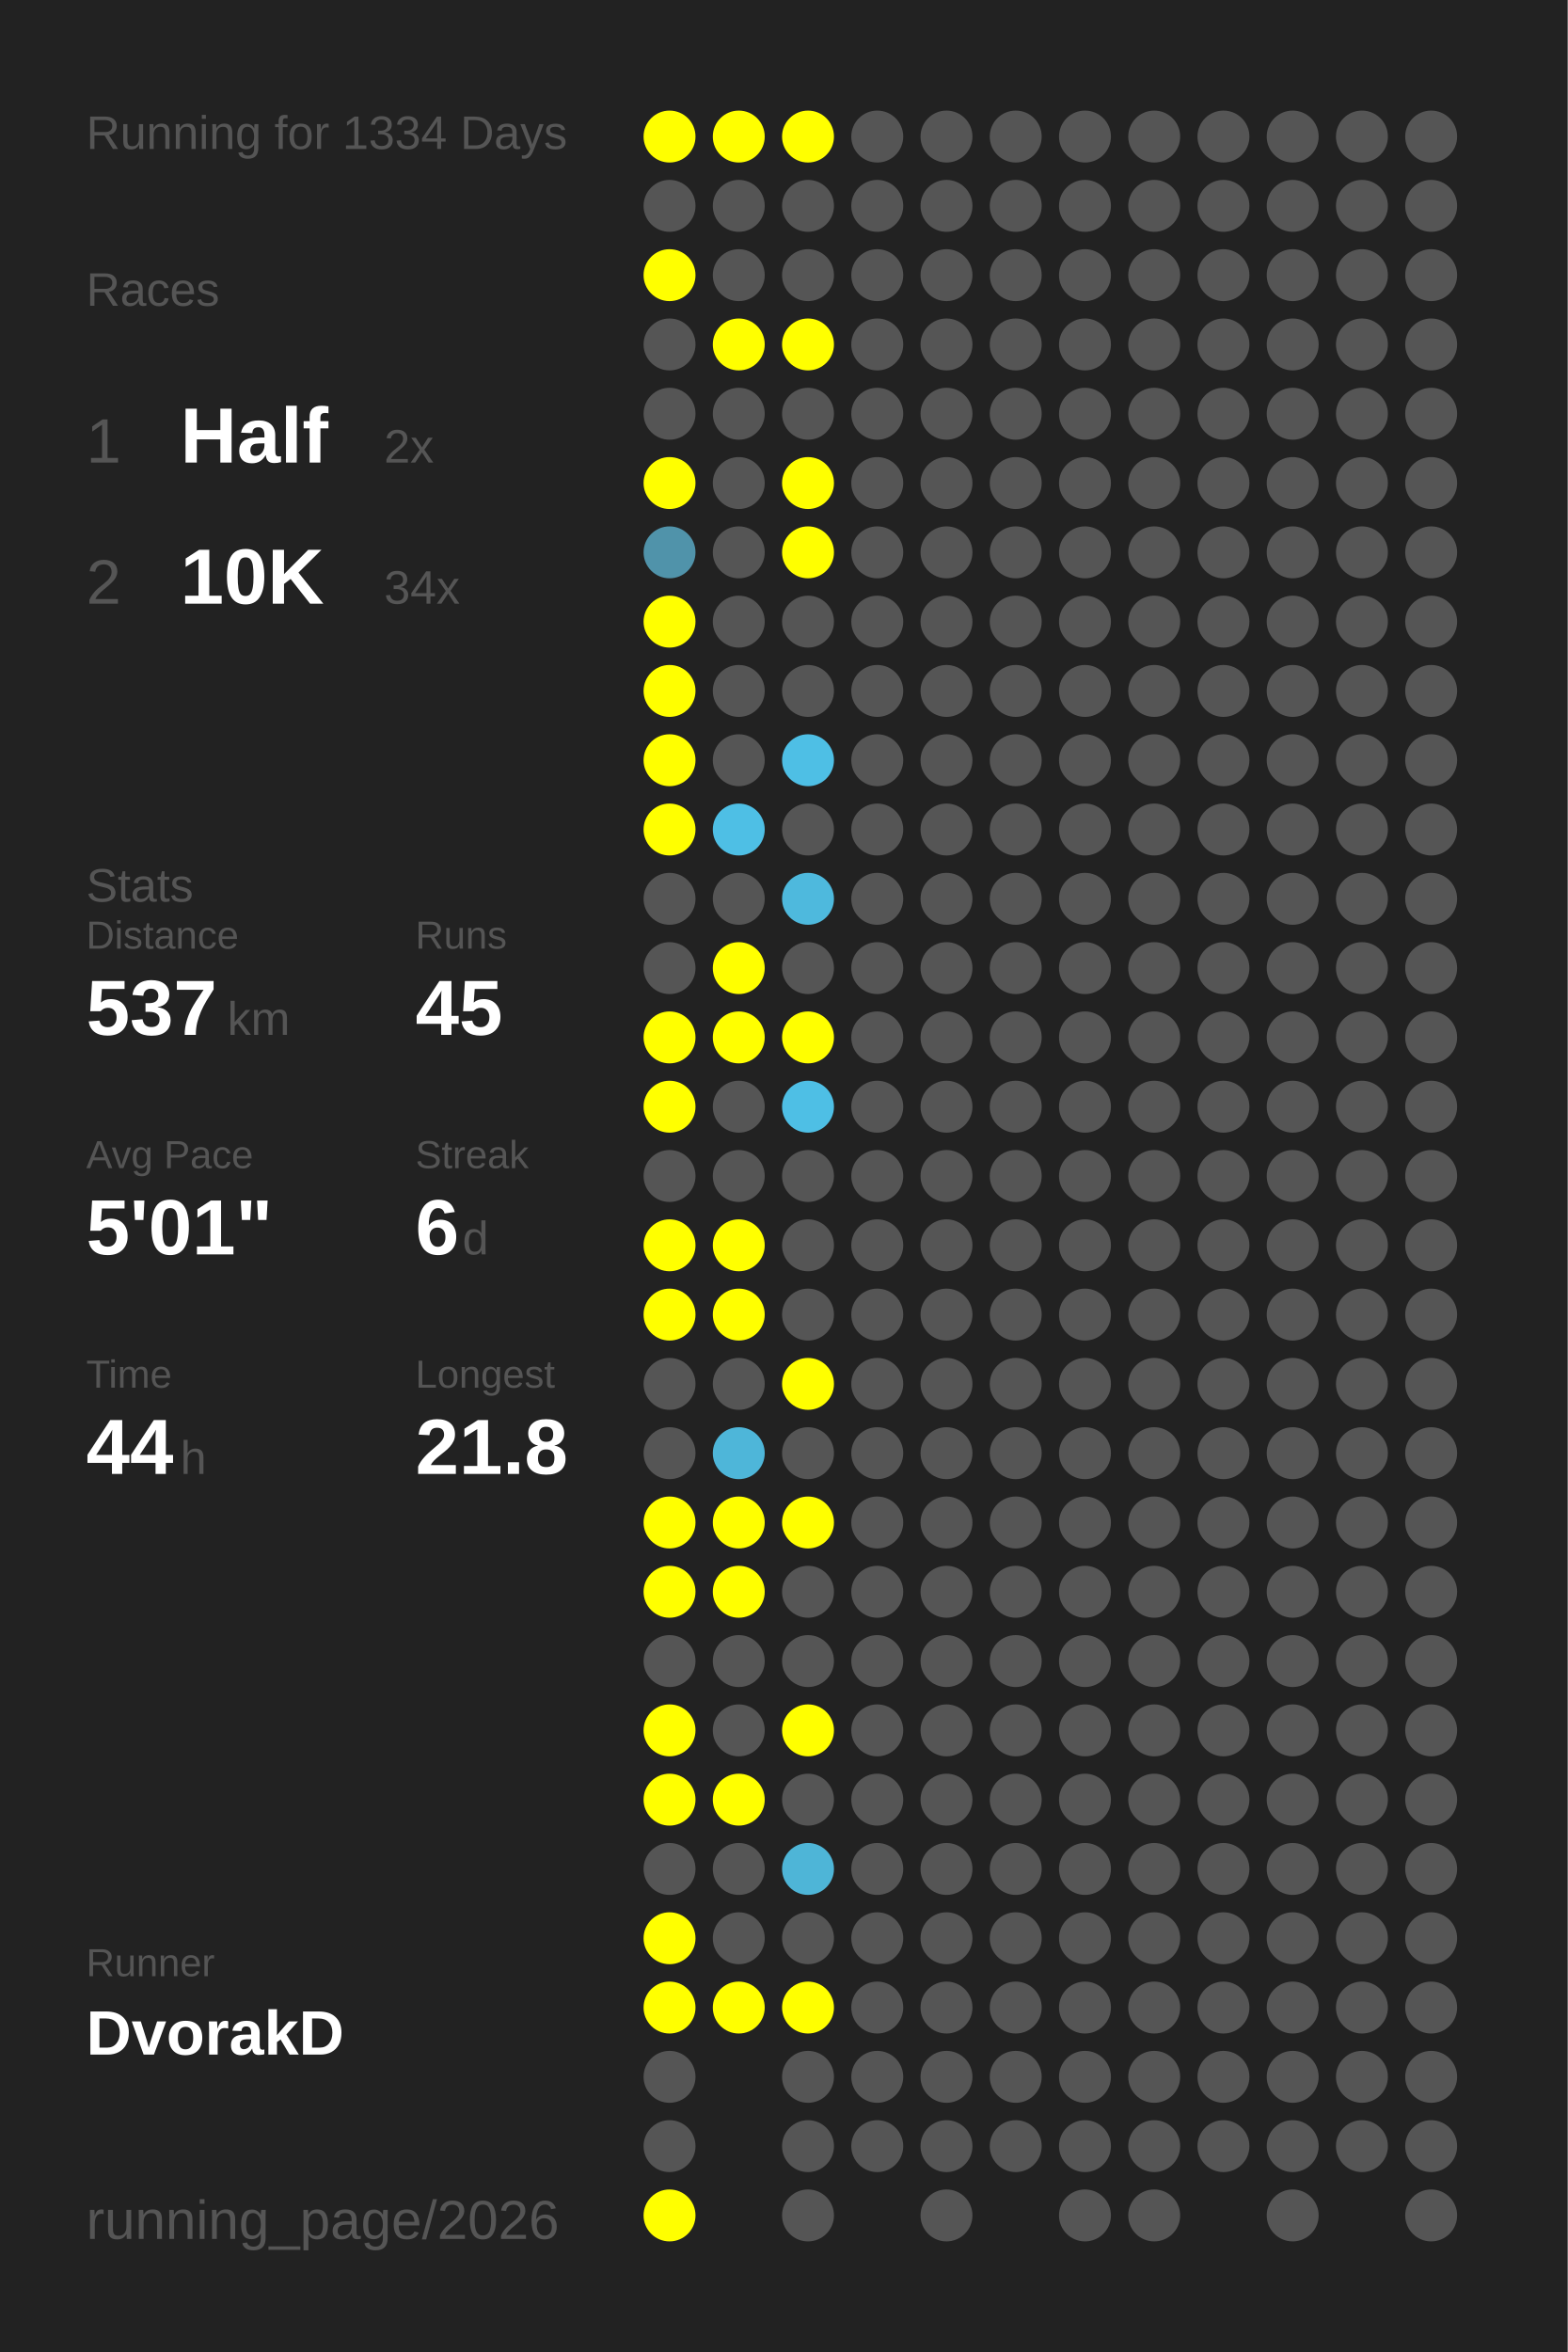
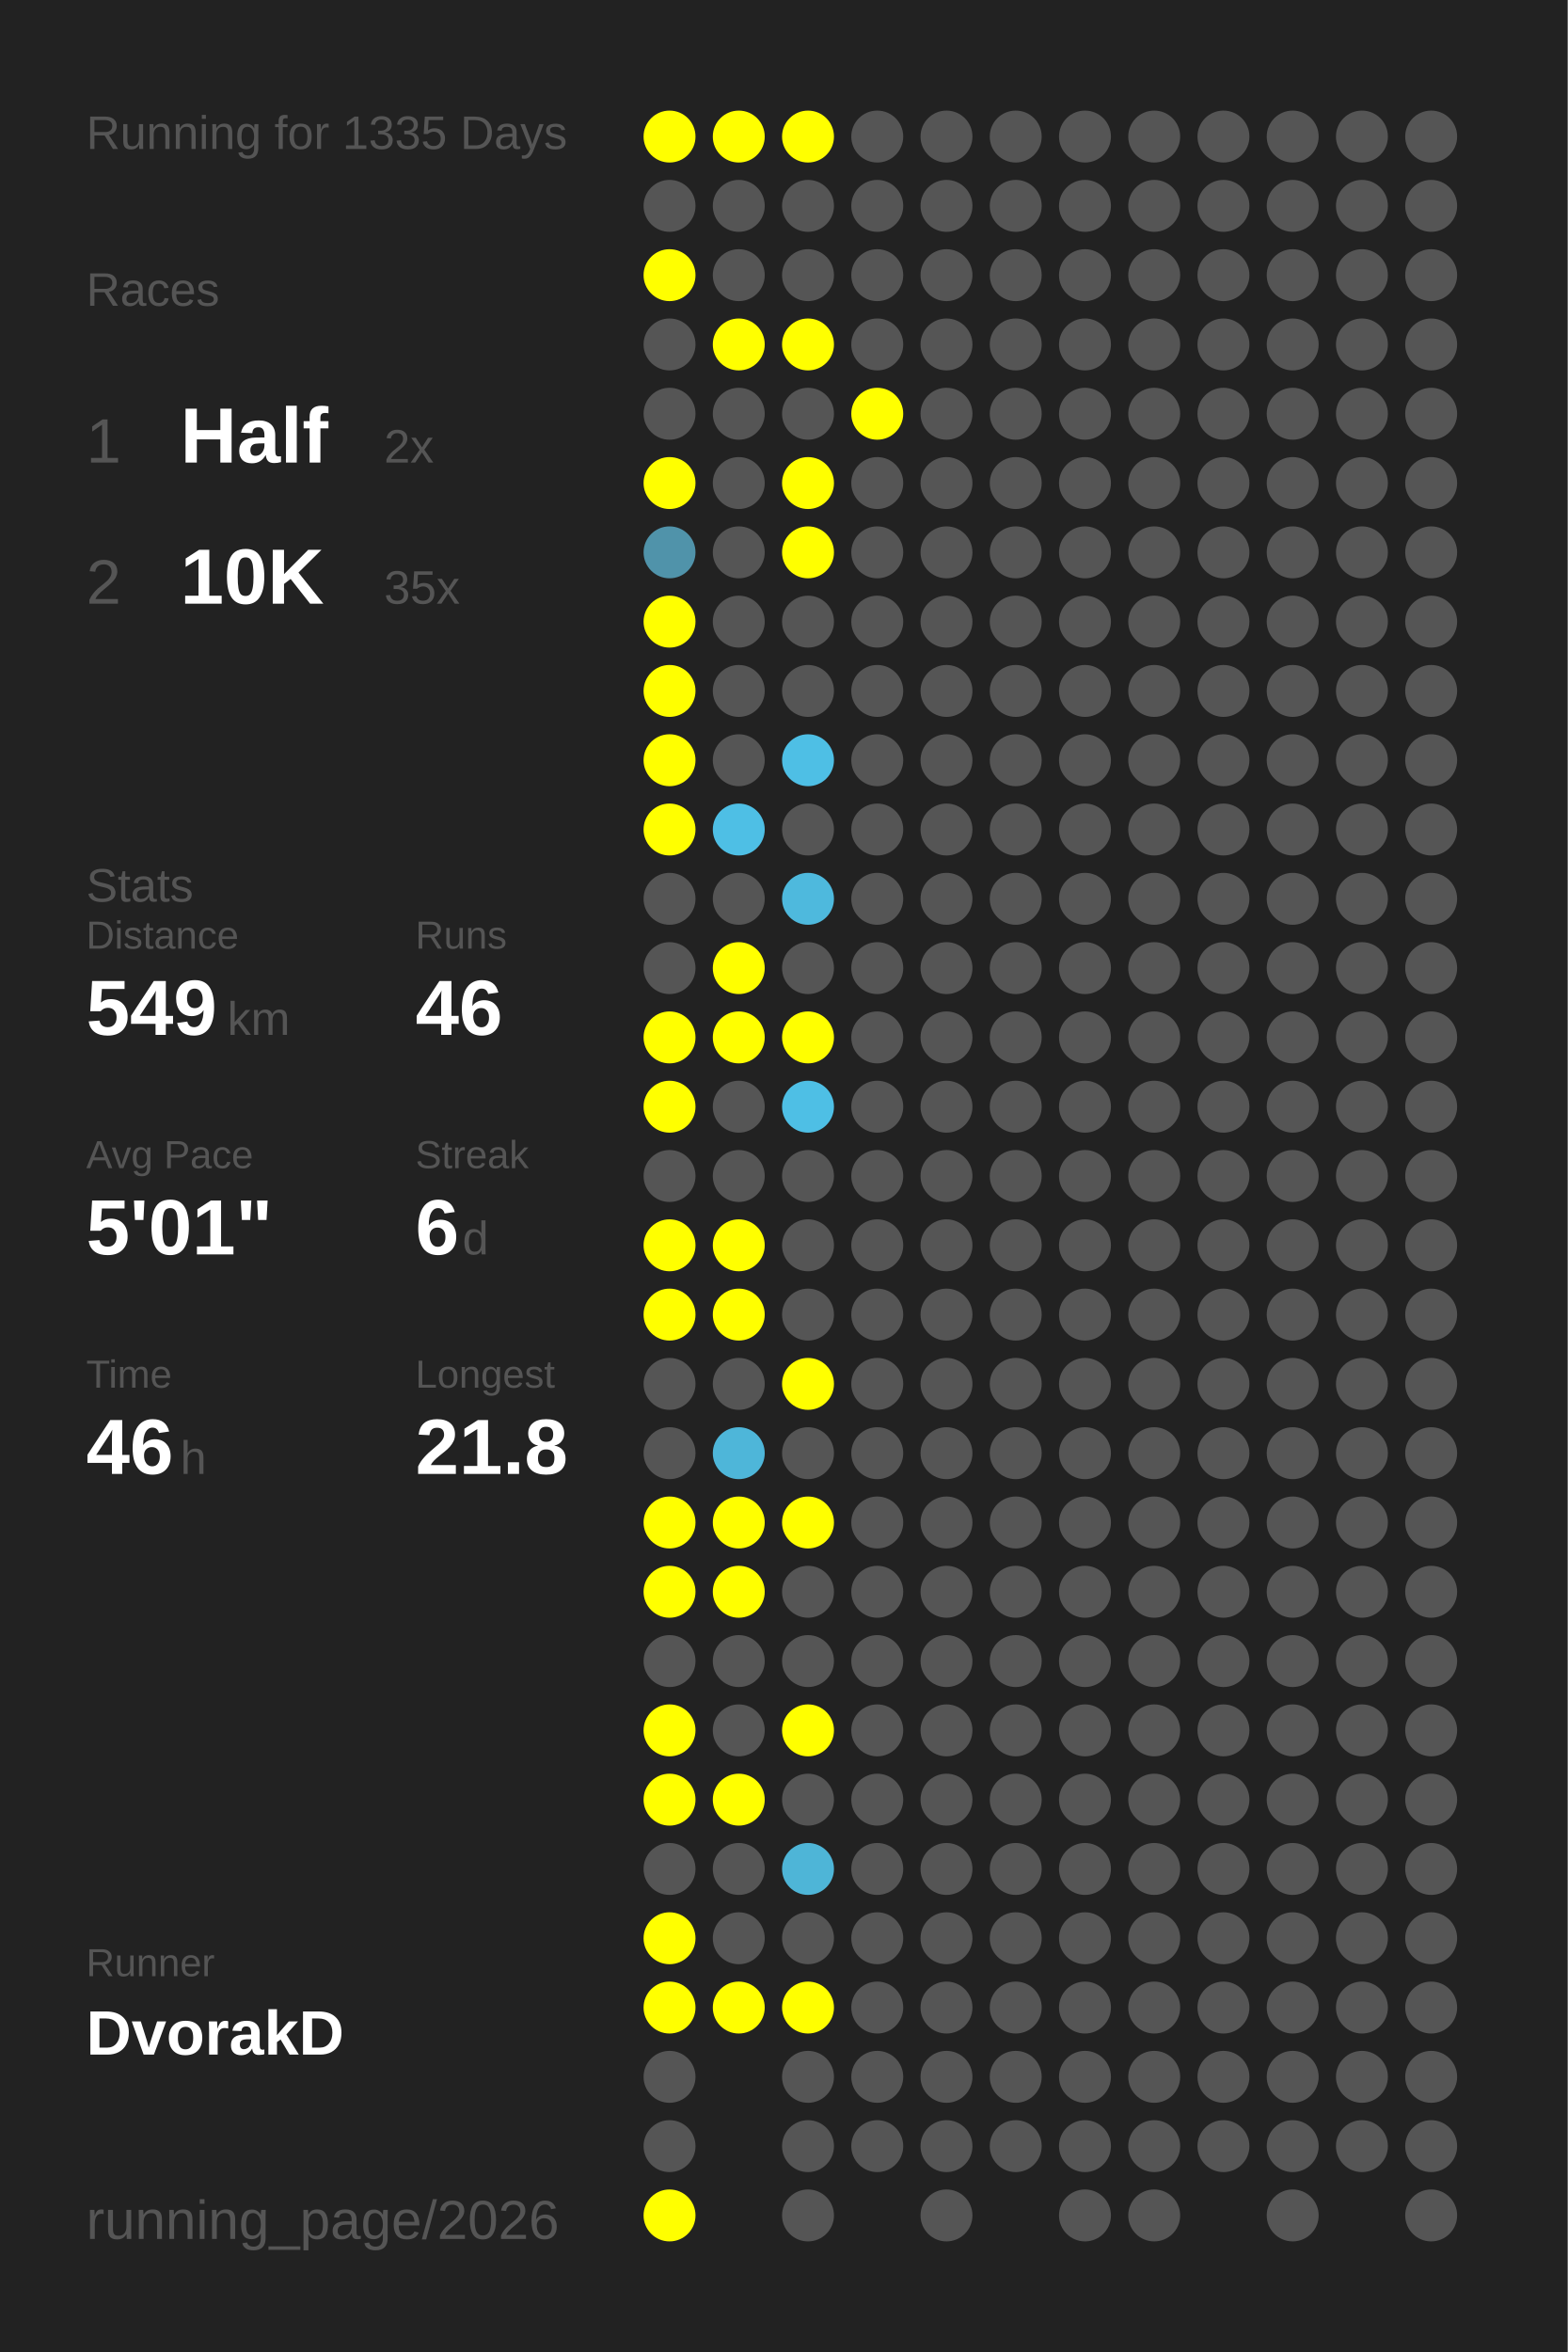
<svg xmlns="http://www.w3.org/2000/svg" baseProfile="full" height="300mm" version="1.1" viewBox="0,0,200,300" width="200mm">
  <defs />
  <rect fill="#222222" height="300" width="200" x="0" y="0" />
-   <text fill="#555555" style="font-size:6px; font-family:Arial;" x="11" y="19">Running for 1334 Days</text>
+   <text fill="#555555" style="font-size:6px; font-family:Arial;" x="11" y="19">Running for 1335 Days</text>
  <text fill="#555555" style="font-size:6px; font-family:Arial;" x="11" y="39">Races</text>
  <text fill="#555555" style="font-size:8px; font-family:Arial;" x="11" y="59">1</text>
  <text fill="#FFFFFF" style="font-size:10px; font-family:Arial; font-weight:bold;" x="23" y="59">Half</text>
  <text fill="#555555" style="font-size:6px; font-family:Arial;" x="49" y="59">2x</text>
  <text fill="#555555" style="font-size:8px; font-family:Arial;" x="11" y="77">2</text>
  <text fill="#FFFFFF" style="font-size:10px; font-family:Arial; font-weight:bold;" x="23" y="77">10K</text>
-   <text fill="#555555" style="font-size:6px; font-family:Arial;" x="49" y="77">34x</text>
+   <text fill="#555555" style="font-size:6px; font-family:Arial;" x="49" y="77">35x</text>
  <text fill="#555555" style="font-size:6px; font-family:Arial;" x="11" y="115">Stats</text>
  <text fill="#555555" style="font-size:5px; font-family:Arial;" x="11" y="121">Distance</text>
-   <text fill="#FFFFFF" style="font-size:10px; font-family:Arial; font-weight:bold;" x="11" y="132">537</text>
+   <text fill="#FFFFFF" style="font-size:10px; font-family:Arial; font-weight:bold;" x="11" y="132">549</text>
  <text fill="#555555" style="font-size:6px; font-family:Arial;" x="29" y="132">km</text>
  <text fill="#555555" style="font-size:5px; font-family:Arial;" x="53" y="121">Runs</text>
-   <text fill="#FFFFFF" style="font-size:10px; font-family:Arial; font-weight:bold;" x="53" y="132">45</text>
+   <text fill="#FFFFFF" style="font-size:10px; font-family:Arial; font-weight:bold;" x="53" y="132">46</text>
  <text fill="#555555" style="font-size:5px; font-family:Arial;" x="11" y="149">Avg Pace</text>
  <text fill="#FFFFFF" style="font-size:10px; font-family:Arial; font-weight:bold;" x="11" y="160">5'01"</text>
  <text fill="#555555" style="font-size:5px; font-family:Arial;" x="53" y="149">Streak</text>
  <text fill="#FFFFFF" style="font-size:10px; font-family:Arial; font-weight:bold;" x="53" y="160">6</text>
  <text fill="#555555" style="font-size:6px; font-family:Arial;" x="59" y="160">d</text>
  <text fill="#555555" style="font-size:5px; font-family:Arial;" x="11" y="177">Time</text>
-   <text fill="#FFFFFF" style="font-size:10px; font-family:Arial; font-weight:bold;" x="11" y="188">44</text>
+   <text fill="#FFFFFF" style="font-size:10px; font-family:Arial; font-weight:bold;" x="11" y="188">46</text>
  <text fill="#555555" style="font-size:6px; font-family:Arial;" x="23" y="188">h</text>
  <text fill="#555555" style="font-size:5px; font-family:Arial;" x="53" y="177">Longest</text>
  <text fill="#FFFFFF" style="font-size:10px; font-family:Arial; font-weight:bold;" x="53" y="188">21.8</text>
  <text fill="#555555" style="font-size:5px; font-family:Arial;" x="11" y="252.065">Runner</text>
  <text fill="#FFFFFF" style="font-size:8px; font-family:Arial; font-weight:bold;" x="11" y="262.065">DvorakD</text>
  <text fill="#555555" style="font-size:7px; font-family:Arial;" x="11" y="285.581">running_page/2026</text>
  <circle cx="85.417" cy="17.419" fill="#FFFF00" r="3.312" />
  <circle cx="85.417" cy="26.258" fill="#555555" r="3.312" />
  <circle cx="85.417" cy="35.097" fill="#FFFF00" r="3.312" />
  <circle cx="85.417" cy="43.935" fill="#555555" r="3.312" />
  <circle cx="85.417" cy="52.774" fill="#555555" r="3.312" />
  <circle cx="85.417" cy="61.613" fill="#FFFF00" r="3.312" />
  <circle cx="85.417" cy="70.452" fill="#5093aa" r="3.312" />
  <circle cx="85.417" cy="79.29" fill="#FFFF00" r="3.312" />
  <circle cx="85.417" cy="88.129" fill="#FFFF00" r="3.312" />
  <circle cx="85.417" cy="96.968" fill="#FFFF00" r="3.312" />
  <circle cx="85.417" cy="105.806" fill="#FFFF00" r="3.312" />
  <circle cx="85.417" cy="114.645" fill="#555555" r="3.312" />
  <circle cx="85.417" cy="123.484" fill="#555555" r="3.312" />
  <circle cx="85.417" cy="132.323" fill="#FFFF00" r="3.312" />
  <circle cx="85.417" cy="141.161" fill="#FFFF00" r="3.312" />
  <circle cx="85.417" cy="150" fill="#555555" r="3.312" />
  <circle cx="85.417" cy="158.839" fill="#FFFF00" r="3.312" />
  <circle cx="85.417" cy="167.677" fill="#FFFF00" r="3.312" />
  <circle cx="85.417" cy="176.516" fill="#555555" r="3.312" />
  <circle cx="85.417" cy="185.355" fill="#555555" r="3.312" />
  <circle cx="85.417" cy="194.194" fill="#FFFF00" r="3.312" />
  <circle cx="85.417" cy="203.032" fill="#FFFF00" r="3.312" />
  <circle cx="85.417" cy="211.871" fill="#555555" r="3.312" />
  <circle cx="85.417" cy="220.71" fill="#FFFF00" r="3.312" />
  <circle cx="85.417" cy="229.548" fill="#FFFF00" r="3.312" />
  <circle cx="85.417" cy="238.387" fill="#555555" r="3.312" />
  <circle cx="85.417" cy="247.226" fill="#FFFF00" r="3.312" />
  <circle cx="85.417" cy="256.065" fill="#FFFF00" r="3.312" />
  <circle cx="85.417" cy="264.903" fill="#555555" r="3.312" />
  <circle cx="85.417" cy="273.742" fill="#555555" r="3.312" />
  <circle cx="85.417" cy="282.581" fill="#FFFF00" r="3.312" />
  <circle cx="94.25" cy="17.419" fill="#FFFF00" r="3.312" />
  <circle cx="94.25" cy="26.258" fill="#555555" r="3.312" />
  <circle cx="94.25" cy="35.097" fill="#555555" r="3.312" />
  <circle cx="94.25" cy="43.935" fill="#FFFF00" r="3.312" />
  <circle cx="94.25" cy="52.774" fill="#555555" r="3.312" />
  <circle cx="94.25" cy="61.613" fill="#555555" r="3.312" />
  <circle cx="94.25" cy="70.452" fill="#555555" r="3.312" />
  <circle cx="94.25" cy="79.29" fill="#555555" r="3.312" />
  <circle cx="94.25" cy="88.129" fill="#555555" r="3.312" />
  <circle cx="94.25" cy="96.968" fill="#555555" r="3.312" />
  <circle cx="94.25" cy="105.806" fill="#4ebfe5" r="3.312" />
  <circle cx="94.25" cy="114.645" fill="#555555" r="3.312" />
  <circle cx="94.25" cy="123.484" fill="#FFFF00" r="3.312" />
  <circle cx="94.25" cy="132.323" fill="#FFFF00" r="3.312" />
  <circle cx="94.25" cy="141.161" fill="#555555" r="3.312" />
  <circle cx="94.25" cy="150" fill="#555555" r="3.312" />
  <circle cx="94.25" cy="158.839" fill="#FFFF00" r="3.312" />
  <circle cx="94.25" cy="167.677" fill="#FFFF00" r="3.312" />
  <circle cx="94.25" cy="176.516" fill="#555555" r="3.312" />
  <circle cx="94.25" cy="185.355" fill="#4eb6d9" r="3.312" />
  <circle cx="94.25" cy="194.194" fill="#FFFF00" r="3.312" />
  <circle cx="94.25" cy="203.032" fill="#FFFF00" r="3.312" />
  <circle cx="94.25" cy="211.871" fill="#555555" r="3.312" />
  <circle cx="94.25" cy="220.71" fill="#555555" r="3.312" />
  <circle cx="94.25" cy="229.548" fill="#FFFF00" r="3.312" />
  <circle cx="94.25" cy="238.387" fill="#555555" r="3.312" />
  <circle cx="94.25" cy="247.226" fill="#555555" r="3.312" />
  <circle cx="94.25" cy="256.065" fill="#FFFF00" r="3.312" />
  <circle cx="103.083" cy="17.419" fill="#FFFF00" r="3.312" />
  <circle cx="103.083" cy="26.258" fill="#555555" r="3.312" />
  <circle cx="103.083" cy="35.097" fill="#555555" r="3.312" />
  <circle cx="103.083" cy="43.935" fill="#FFFF00" r="3.312" />
  <circle cx="103.083" cy="52.774" fill="#555555" r="3.312" />
  <circle cx="103.083" cy="61.613" fill="#FFFF00" r="3.312" />
  <circle cx="103.083" cy="70.452" fill="#FFFF00" r="3.312" />
  <circle cx="103.083" cy="79.29" fill="#555555" r="3.312" />
  <circle cx="103.083" cy="88.129" fill="#555555" r="3.312" />
  <circle cx="103.083" cy="96.968" fill="#4ebfe5" r="3.312" />
  <circle cx="103.083" cy="105.806" fill="#555555" r="3.312" />
  <circle cx="103.083" cy="114.645" fill="#4eb9dd" r="3.312" />
  <circle cx="103.083" cy="123.484" fill="#555555" r="3.312" />
  <circle cx="103.083" cy="132.323" fill="#FFFF00" r="3.312" />
  <circle cx="103.083" cy="141.161" fill="#4ebfe5" r="3.312" />
  <circle cx="103.083" cy="150" fill="#555555" r="3.312" />
  <circle cx="103.083" cy="158.839" fill="#555555" r="3.312" />
  <circle cx="103.083" cy="167.677" fill="#555555" r="3.312" />
  <circle cx="103.083" cy="176.516" fill="#FFFF00" r="3.312" />
  <circle cx="103.083" cy="185.355" fill="#555555" r="3.312" />
  <circle cx="103.083" cy="194.194" fill="#FFFF00" r="3.312" />
  <circle cx="103.083" cy="203.032" fill="#555555" r="3.312" />
  <circle cx="103.083" cy="211.871" fill="#555555" r="3.312" />
  <circle cx="103.083" cy="220.71" fill="#FFFF00" r="3.312" />
  <circle cx="103.083" cy="229.548" fill="#555555" r="3.312" />
  <circle cx="103.083" cy="238.387" fill="#4eb5d7" r="3.312" />
  <circle cx="103.083" cy="247.226" fill="#555555" r="3.312" />
  <circle cx="103.083" cy="256.065" fill="#FFFF00" r="3.312" />
  <circle cx="103.083" cy="264.903" fill="#555555" r="3.312" />
  <circle cx="103.083" cy="273.742" fill="#555555" r="3.312" />
  <circle cx="103.083" cy="282.581" fill="#555555" r="3.312" />
  <circle cx="111.917" cy="17.419" fill="#555555" r="3.312" />
  <circle cx="111.917" cy="26.258" fill="#555555" r="3.312" />
  <circle cx="111.917" cy="35.097" fill="#555555" r="3.312" />
  <circle cx="111.917" cy="43.935" fill="#555555" r="3.312" />
-   <circle cx="111.917" cy="52.774" fill="#555555" r="3.312" />
+   <circle cx="111.917" cy="52.774" fill="#FFFF00" r="3.312" />
  <circle cx="111.917" cy="61.613" fill="#555555" r="3.312" />
  <circle cx="111.917" cy="70.452" fill="#555555" r="3.312" />
  <circle cx="111.917" cy="79.29" fill="#555555" r="3.312" />
  <circle cx="111.917" cy="88.129" fill="#555555" r="3.312" />
  <circle cx="111.917" cy="96.968" fill="#555555" r="3.312" />
  <circle cx="111.917" cy="105.806" fill="#555555" r="3.312" />
  <circle cx="111.917" cy="114.645" fill="#555555" r="3.312" />
  <circle cx="111.917" cy="123.484" fill="#555555" r="3.312" />
  <circle cx="111.917" cy="132.323" fill="#555555" r="3.312" />
  <circle cx="111.917" cy="141.161" fill="#555555" r="3.312" />
  <circle cx="111.917" cy="150" fill="#555555" r="3.312" />
  <circle cx="111.917" cy="158.839" fill="#555555" r="3.312" />
  <circle cx="111.917" cy="167.677" fill="#555555" r="3.312" />
  <circle cx="111.917" cy="176.516" fill="#555555" r="3.312" />
  <circle cx="111.917" cy="185.355" fill="#555555" r="3.312" />
  <circle cx="111.917" cy="194.194" fill="#555555" r="3.312" />
  <circle cx="111.917" cy="203.032" fill="#555555" r="3.312" />
  <circle cx="111.917" cy="211.871" fill="#555555" r="3.312" />
  <circle cx="111.917" cy="220.71" fill="#555555" r="3.312" />
  <circle cx="111.917" cy="229.548" fill="#555555" r="3.312" />
  <circle cx="111.917" cy="238.387" fill="#555555" r="3.312" />
  <circle cx="111.917" cy="247.226" fill="#555555" r="3.312" />
  <circle cx="111.917" cy="256.065" fill="#555555" r="3.312" />
  <circle cx="111.917" cy="264.903" fill="#555555" r="3.312" />
  <circle cx="111.917" cy="273.742" fill="#555555" r="3.312" />
  <circle cx="120.75" cy="17.419" fill="#555555" r="3.312" />
  <circle cx="120.75" cy="26.258" fill="#555555" r="3.312" />
  <circle cx="120.75" cy="35.097" fill="#555555" r="3.312" />
  <circle cx="120.75" cy="43.935" fill="#555555" r="3.312" />
  <circle cx="120.75" cy="52.774" fill="#555555" r="3.312" />
  <circle cx="120.75" cy="61.613" fill="#555555" r="3.312" />
  <circle cx="120.75" cy="70.452" fill="#555555" r="3.312" />
  <circle cx="120.75" cy="79.29" fill="#555555" r="3.312" />
  <circle cx="120.75" cy="88.129" fill="#555555" r="3.312" />
  <circle cx="120.75" cy="96.968" fill="#555555" r="3.312" />
  <circle cx="120.75" cy="105.806" fill="#555555" r="3.312" />
  <circle cx="120.75" cy="114.645" fill="#555555" r="3.312" />
  <circle cx="120.75" cy="123.484" fill="#555555" r="3.312" />
  <circle cx="120.75" cy="132.323" fill="#555555" r="3.312" />
  <circle cx="120.75" cy="141.161" fill="#555555" r="3.312" />
  <circle cx="120.75" cy="150" fill="#555555" r="3.312" />
  <circle cx="120.75" cy="158.839" fill="#555555" r="3.312" />
  <circle cx="120.75" cy="167.677" fill="#555555" r="3.312" />
  <circle cx="120.75" cy="176.516" fill="#555555" r="3.312" />
  <circle cx="120.75" cy="185.355" fill="#555555" r="3.312" />
  <circle cx="120.75" cy="194.194" fill="#555555" r="3.312" />
  <circle cx="120.75" cy="203.032" fill="#555555" r="3.312" />
  <circle cx="120.75" cy="211.871" fill="#555555" r="3.312" />
  <circle cx="120.75" cy="220.71" fill="#555555" r="3.312" />
  <circle cx="120.75" cy="229.548" fill="#555555" r="3.312" />
  <circle cx="120.75" cy="238.387" fill="#555555" r="3.312" />
  <circle cx="120.75" cy="247.226" fill="#555555" r="3.312" />
  <circle cx="120.75" cy="256.065" fill="#555555" r="3.312" />
  <circle cx="120.75" cy="264.903" fill="#555555" r="3.312" />
  <circle cx="120.75" cy="273.742" fill="#555555" r="3.312" />
  <circle cx="120.75" cy="282.581" fill="#555555" r="3.312" />
  <circle cx="129.583" cy="17.419" fill="#555555" r="3.312" />
  <circle cx="129.583" cy="26.258" fill="#555555" r="3.312" />
  <circle cx="129.583" cy="35.097" fill="#555555" r="3.312" />
  <circle cx="129.583" cy="43.935" fill="#555555" r="3.312" />
  <circle cx="129.583" cy="52.774" fill="#555555" r="3.312" />
  <circle cx="129.583" cy="61.613" fill="#555555" r="3.312" />
  <circle cx="129.583" cy="70.452" fill="#555555" r="3.312" />
  <circle cx="129.583" cy="79.29" fill="#555555" r="3.312" />
  <circle cx="129.583" cy="88.129" fill="#555555" r="3.312" />
  <circle cx="129.583" cy="96.968" fill="#555555" r="3.312" />
  <circle cx="129.583" cy="105.806" fill="#555555" r="3.312" />
  <circle cx="129.583" cy="114.645" fill="#555555" r="3.312" />
  <circle cx="129.583" cy="123.484" fill="#555555" r="3.312" />
  <circle cx="129.583" cy="132.323" fill="#555555" r="3.312" />
  <circle cx="129.583" cy="141.161" fill="#555555" r="3.312" />
  <circle cx="129.583" cy="150" fill="#555555" r="3.312" />
  <circle cx="129.583" cy="158.839" fill="#555555" r="3.312" />
  <circle cx="129.583" cy="167.677" fill="#555555" r="3.312" />
  <circle cx="129.583" cy="176.516" fill="#555555" r="3.312" />
  <circle cx="129.583" cy="185.355" fill="#555555" r="3.312" />
  <circle cx="129.583" cy="194.194" fill="#555555" r="3.312" />
  <circle cx="129.583" cy="203.032" fill="#555555" r="3.312" />
  <circle cx="129.583" cy="211.871" fill="#555555" r="3.312" />
  <circle cx="129.583" cy="220.71" fill="#555555" r="3.312" />
  <circle cx="129.583" cy="229.548" fill="#555555" r="3.312" />
  <circle cx="129.583" cy="238.387" fill="#555555" r="3.312" />
  <circle cx="129.583" cy="247.226" fill="#555555" r="3.312" />
  <circle cx="129.583" cy="256.065" fill="#555555" r="3.312" />
  <circle cx="129.583" cy="264.903" fill="#555555" r="3.312" />
  <circle cx="129.583" cy="273.742" fill="#555555" r="3.312" />
  <circle cx="138.417" cy="17.419" fill="#555555" r="3.312" />
  <circle cx="138.417" cy="26.258" fill="#555555" r="3.312" />
  <circle cx="138.417" cy="35.097" fill="#555555" r="3.312" />
  <circle cx="138.417" cy="43.935" fill="#555555" r="3.312" />
  <circle cx="138.417" cy="52.774" fill="#555555" r="3.312" />
  <circle cx="138.417" cy="61.613" fill="#555555" r="3.312" />
  <circle cx="138.417" cy="70.452" fill="#555555" r="3.312" />
  <circle cx="138.417" cy="79.29" fill="#555555" r="3.312" />
  <circle cx="138.417" cy="88.129" fill="#555555" r="3.312" />
  <circle cx="138.417" cy="96.968" fill="#555555" r="3.312" />
  <circle cx="138.417" cy="105.806" fill="#555555" r="3.312" />
  <circle cx="138.417" cy="114.645" fill="#555555" r="3.312" />
  <circle cx="138.417" cy="123.484" fill="#555555" r="3.312" />
  <circle cx="138.417" cy="132.323" fill="#555555" r="3.312" />
  <circle cx="138.417" cy="141.161" fill="#555555" r="3.312" />
  <circle cx="138.417" cy="150" fill="#555555" r="3.312" />
  <circle cx="138.417" cy="158.839" fill="#555555" r="3.312" />
  <circle cx="138.417" cy="167.677" fill="#555555" r="3.312" />
  <circle cx="138.417" cy="176.516" fill="#555555" r="3.312" />
  <circle cx="138.417" cy="185.355" fill="#555555" r="3.312" />
  <circle cx="138.417" cy="194.194" fill="#555555" r="3.312" />
  <circle cx="138.417" cy="203.032" fill="#555555" r="3.312" />
  <circle cx="138.417" cy="211.871" fill="#555555" r="3.312" />
  <circle cx="138.417" cy="220.71" fill="#555555" r="3.312" />
  <circle cx="138.417" cy="229.548" fill="#555555" r="3.312" />
  <circle cx="138.417" cy="238.387" fill="#555555" r="3.312" />
  <circle cx="138.417" cy="247.226" fill="#555555" r="3.312" />
  <circle cx="138.417" cy="256.065" fill="#555555" r="3.312" />
  <circle cx="138.417" cy="264.903" fill="#555555" r="3.312" />
  <circle cx="138.417" cy="273.742" fill="#555555" r="3.312" />
  <circle cx="138.417" cy="282.581" fill="#555555" r="3.312" />
  <circle cx="147.25" cy="17.419" fill="#555555" r="3.312" />
  <circle cx="147.25" cy="26.258" fill="#555555" r="3.312" />
  <circle cx="147.25" cy="35.097" fill="#555555" r="3.312" />
  <circle cx="147.25" cy="43.935" fill="#555555" r="3.312" />
  <circle cx="147.25" cy="52.774" fill="#555555" r="3.312" />
  <circle cx="147.25" cy="61.613" fill="#555555" r="3.312" />
  <circle cx="147.25" cy="70.452" fill="#555555" r="3.312" />
  <circle cx="147.25" cy="79.29" fill="#555555" r="3.312" />
  <circle cx="147.25" cy="88.129" fill="#555555" r="3.312" />
  <circle cx="147.25" cy="96.968" fill="#555555" r="3.312" />
  <circle cx="147.25" cy="105.806" fill="#555555" r="3.312" />
  <circle cx="147.25" cy="114.645" fill="#555555" r="3.312" />
  <circle cx="147.25" cy="123.484" fill="#555555" r="3.312" />
  <circle cx="147.25" cy="132.323" fill="#555555" r="3.312" />
  <circle cx="147.25" cy="141.161" fill="#555555" r="3.312" />
  <circle cx="147.25" cy="150" fill="#555555" r="3.312" />
  <circle cx="147.25" cy="158.839" fill="#555555" r="3.312" />
  <circle cx="147.25" cy="167.677" fill="#555555" r="3.312" />
  <circle cx="147.25" cy="176.516" fill="#555555" r="3.312" />
  <circle cx="147.25" cy="185.355" fill="#555555" r="3.312" />
  <circle cx="147.25" cy="194.194" fill="#555555" r="3.312" />
  <circle cx="147.25" cy="203.032" fill="#555555" r="3.312" />
  <circle cx="147.25" cy="211.871" fill="#555555" r="3.312" />
  <circle cx="147.25" cy="220.71" fill="#555555" r="3.312" />
  <circle cx="147.25" cy="229.548" fill="#555555" r="3.312" />
  <circle cx="147.25" cy="238.387" fill="#555555" r="3.312" />
  <circle cx="147.25" cy="247.226" fill="#555555" r="3.312" />
  <circle cx="147.25" cy="256.065" fill="#555555" r="3.312" />
  <circle cx="147.25" cy="264.903" fill="#555555" r="3.312" />
  <circle cx="147.25" cy="273.742" fill="#555555" r="3.312" />
  <circle cx="147.25" cy="282.581" fill="#555555" r="3.312" />
  <circle cx="156.083" cy="17.419" fill="#555555" r="3.312" />
  <circle cx="156.083" cy="26.258" fill="#555555" r="3.312" />
  <circle cx="156.083" cy="35.097" fill="#555555" r="3.312" />
  <circle cx="156.083" cy="43.935" fill="#555555" r="3.312" />
  <circle cx="156.083" cy="52.774" fill="#555555" r="3.312" />
  <circle cx="156.083" cy="61.613" fill="#555555" r="3.312" />
  <circle cx="156.083" cy="70.452" fill="#555555" r="3.312" />
  <circle cx="156.083" cy="79.29" fill="#555555" r="3.312" />
  <circle cx="156.083" cy="88.129" fill="#555555" r="3.312" />
  <circle cx="156.083" cy="96.968" fill="#555555" r="3.312" />
  <circle cx="156.083" cy="105.806" fill="#555555" r="3.312" />
  <circle cx="156.083" cy="114.645" fill="#555555" r="3.312" />
  <circle cx="156.083" cy="123.484" fill="#555555" r="3.312" />
  <circle cx="156.083" cy="132.323" fill="#555555" r="3.312" />
  <circle cx="156.083" cy="141.161" fill="#555555" r="3.312" />
  <circle cx="156.083" cy="150" fill="#555555" r="3.312" />
  <circle cx="156.083" cy="158.839" fill="#555555" r="3.312" />
  <circle cx="156.083" cy="167.677" fill="#555555" r="3.312" />
  <circle cx="156.083" cy="176.516" fill="#555555" r="3.312" />
  <circle cx="156.083" cy="185.355" fill="#555555" r="3.312" />
  <circle cx="156.083" cy="194.194" fill="#555555" r="3.312" />
  <circle cx="156.083" cy="203.032" fill="#555555" r="3.312" />
  <circle cx="156.083" cy="211.871" fill="#555555" r="3.312" />
  <circle cx="156.083" cy="220.71" fill="#555555" r="3.312" />
  <circle cx="156.083" cy="229.548" fill="#555555" r="3.312" />
  <circle cx="156.083" cy="238.387" fill="#555555" r="3.312" />
  <circle cx="156.083" cy="247.226" fill="#555555" r="3.312" />
  <circle cx="156.083" cy="256.065" fill="#555555" r="3.312" />
  <circle cx="156.083" cy="264.903" fill="#555555" r="3.312" />
  <circle cx="156.083" cy="273.742" fill="#555555" r="3.312" />
  <circle cx="164.917" cy="17.419" fill="#555555" r="3.312" />
  <circle cx="164.917" cy="26.258" fill="#555555" r="3.312" />
  <circle cx="164.917" cy="35.097" fill="#555555" r="3.312" />
  <circle cx="164.917" cy="43.935" fill="#555555" r="3.312" />
  <circle cx="164.917" cy="52.774" fill="#555555" r="3.312" />
  <circle cx="164.917" cy="61.613" fill="#555555" r="3.312" />
  <circle cx="164.917" cy="70.452" fill="#555555" r="3.312" />
  <circle cx="164.917" cy="79.29" fill="#555555" r="3.312" />
  <circle cx="164.917" cy="88.129" fill="#555555" r="3.312" />
  <circle cx="164.917" cy="96.968" fill="#555555" r="3.312" />
  <circle cx="164.917" cy="105.806" fill="#555555" r="3.312" />
  <circle cx="164.917" cy="114.645" fill="#555555" r="3.312" />
  <circle cx="164.917" cy="123.484" fill="#555555" r="3.312" />
  <circle cx="164.917" cy="132.323" fill="#555555" r="3.312" />
  <circle cx="164.917" cy="141.161" fill="#555555" r="3.312" />
  <circle cx="164.917" cy="150" fill="#555555" r="3.312" />
  <circle cx="164.917" cy="158.839" fill="#555555" r="3.312" />
  <circle cx="164.917" cy="167.677" fill="#555555" r="3.312" />
  <circle cx="164.917" cy="176.516" fill="#555555" r="3.312" />
  <circle cx="164.917" cy="185.355" fill="#555555" r="3.312" />
  <circle cx="164.917" cy="194.194" fill="#555555" r="3.312" />
  <circle cx="164.917" cy="203.032" fill="#555555" r="3.312" />
  <circle cx="164.917" cy="211.871" fill="#555555" r="3.312" />
  <circle cx="164.917" cy="220.71" fill="#555555" r="3.312" />
  <circle cx="164.917" cy="229.548" fill="#555555" r="3.312" />
  <circle cx="164.917" cy="238.387" fill="#555555" r="3.312" />
  <circle cx="164.917" cy="247.226" fill="#555555" r="3.312" />
  <circle cx="164.917" cy="256.065" fill="#555555" r="3.312" />
  <circle cx="164.917" cy="264.903" fill="#555555" r="3.312" />
  <circle cx="164.917" cy="273.742" fill="#555555" r="3.312" />
  <circle cx="164.917" cy="282.581" fill="#555555" r="3.312" />
  <circle cx="173.75" cy="17.419" fill="#555555" r="3.312" />
  <circle cx="173.75" cy="26.258" fill="#555555" r="3.312" />
  <circle cx="173.75" cy="35.097" fill="#555555" r="3.312" />
  <circle cx="173.75" cy="43.935" fill="#555555" r="3.312" />
  <circle cx="173.75" cy="52.774" fill="#555555" r="3.312" />
  <circle cx="173.75" cy="61.613" fill="#555555" r="3.312" />
  <circle cx="173.75" cy="70.452" fill="#555555" r="3.312" />
  <circle cx="173.75" cy="79.29" fill="#555555" r="3.312" />
  <circle cx="173.75" cy="88.129" fill="#555555" r="3.312" />
  <circle cx="173.75" cy="96.968" fill="#555555" r="3.312" />
  <circle cx="173.75" cy="105.806" fill="#555555" r="3.312" />
  <circle cx="173.75" cy="114.645" fill="#555555" r="3.312" />
  <circle cx="173.75" cy="123.484" fill="#555555" r="3.312" />
  <circle cx="173.75" cy="132.323" fill="#555555" r="3.312" />
  <circle cx="173.75" cy="141.161" fill="#555555" r="3.312" />
  <circle cx="173.75" cy="150" fill="#555555" r="3.312" />
  <circle cx="173.75" cy="158.839" fill="#555555" r="3.312" />
  <circle cx="173.75" cy="167.677" fill="#555555" r="3.312" />
  <circle cx="173.75" cy="176.516" fill="#555555" r="3.312" />
  <circle cx="173.75" cy="185.355" fill="#555555" r="3.312" />
  <circle cx="173.75" cy="194.194" fill="#555555" r="3.312" />
  <circle cx="173.75" cy="203.032" fill="#555555" r="3.312" />
  <circle cx="173.75" cy="211.871" fill="#555555" r="3.312" />
  <circle cx="173.75" cy="220.71" fill="#555555" r="3.312" />
  <circle cx="173.75" cy="229.548" fill="#555555" r="3.312" />
  <circle cx="173.75" cy="238.387" fill="#555555" r="3.312" />
  <circle cx="173.75" cy="247.226" fill="#555555" r="3.312" />
  <circle cx="173.75" cy="256.065" fill="#555555" r="3.312" />
  <circle cx="173.75" cy="264.903" fill="#555555" r="3.312" />
  <circle cx="173.75" cy="273.742" fill="#555555" r="3.312" />
  <circle cx="182.583" cy="17.419" fill="#555555" r="3.312" />
  <circle cx="182.583" cy="26.258" fill="#555555" r="3.312" />
  <circle cx="182.583" cy="35.097" fill="#555555" r="3.312" />
  <circle cx="182.583" cy="43.935" fill="#555555" r="3.312" />
  <circle cx="182.583" cy="52.774" fill="#555555" r="3.312" />
  <circle cx="182.583" cy="61.613" fill="#555555" r="3.312" />
  <circle cx="182.583" cy="70.452" fill="#555555" r="3.312" />
  <circle cx="182.583" cy="79.29" fill="#555555" r="3.312" />
  <circle cx="182.583" cy="88.129" fill="#555555" r="3.312" />
  <circle cx="182.583" cy="96.968" fill="#555555" r="3.312" />
  <circle cx="182.583" cy="105.806" fill="#555555" r="3.312" />
  <circle cx="182.583" cy="114.645" fill="#555555" r="3.312" />
  <circle cx="182.583" cy="123.484" fill="#555555" r="3.312" />
  <circle cx="182.583" cy="132.323" fill="#555555" r="3.312" />
  <circle cx="182.583" cy="141.161" fill="#555555" r="3.312" />
  <circle cx="182.583" cy="150" fill="#555555" r="3.312" />
  <circle cx="182.583" cy="158.839" fill="#555555" r="3.312" />
  <circle cx="182.583" cy="167.677" fill="#555555" r="3.312" />
  <circle cx="182.583" cy="176.516" fill="#555555" r="3.312" />
  <circle cx="182.583" cy="185.355" fill="#555555" r="3.312" />
  <circle cx="182.583" cy="194.194" fill="#555555" r="3.312" />
  <circle cx="182.583" cy="203.032" fill="#555555" r="3.312" />
  <circle cx="182.583" cy="211.871" fill="#555555" r="3.312" />
  <circle cx="182.583" cy="220.71" fill="#555555" r="3.312" />
  <circle cx="182.583" cy="229.548" fill="#555555" r="3.312" />
  <circle cx="182.583" cy="238.387" fill="#555555" r="3.312" />
  <circle cx="182.583" cy="247.226" fill="#555555" r="3.312" />
  <circle cx="182.583" cy="256.065" fill="#555555" r="3.312" />
  <circle cx="182.583" cy="264.903" fill="#555555" r="3.312" />
  <circle cx="182.583" cy="273.742" fill="#555555" r="3.312" />
  <circle cx="182.583" cy="282.581" fill="#555555" r="3.312" />
</svg>
